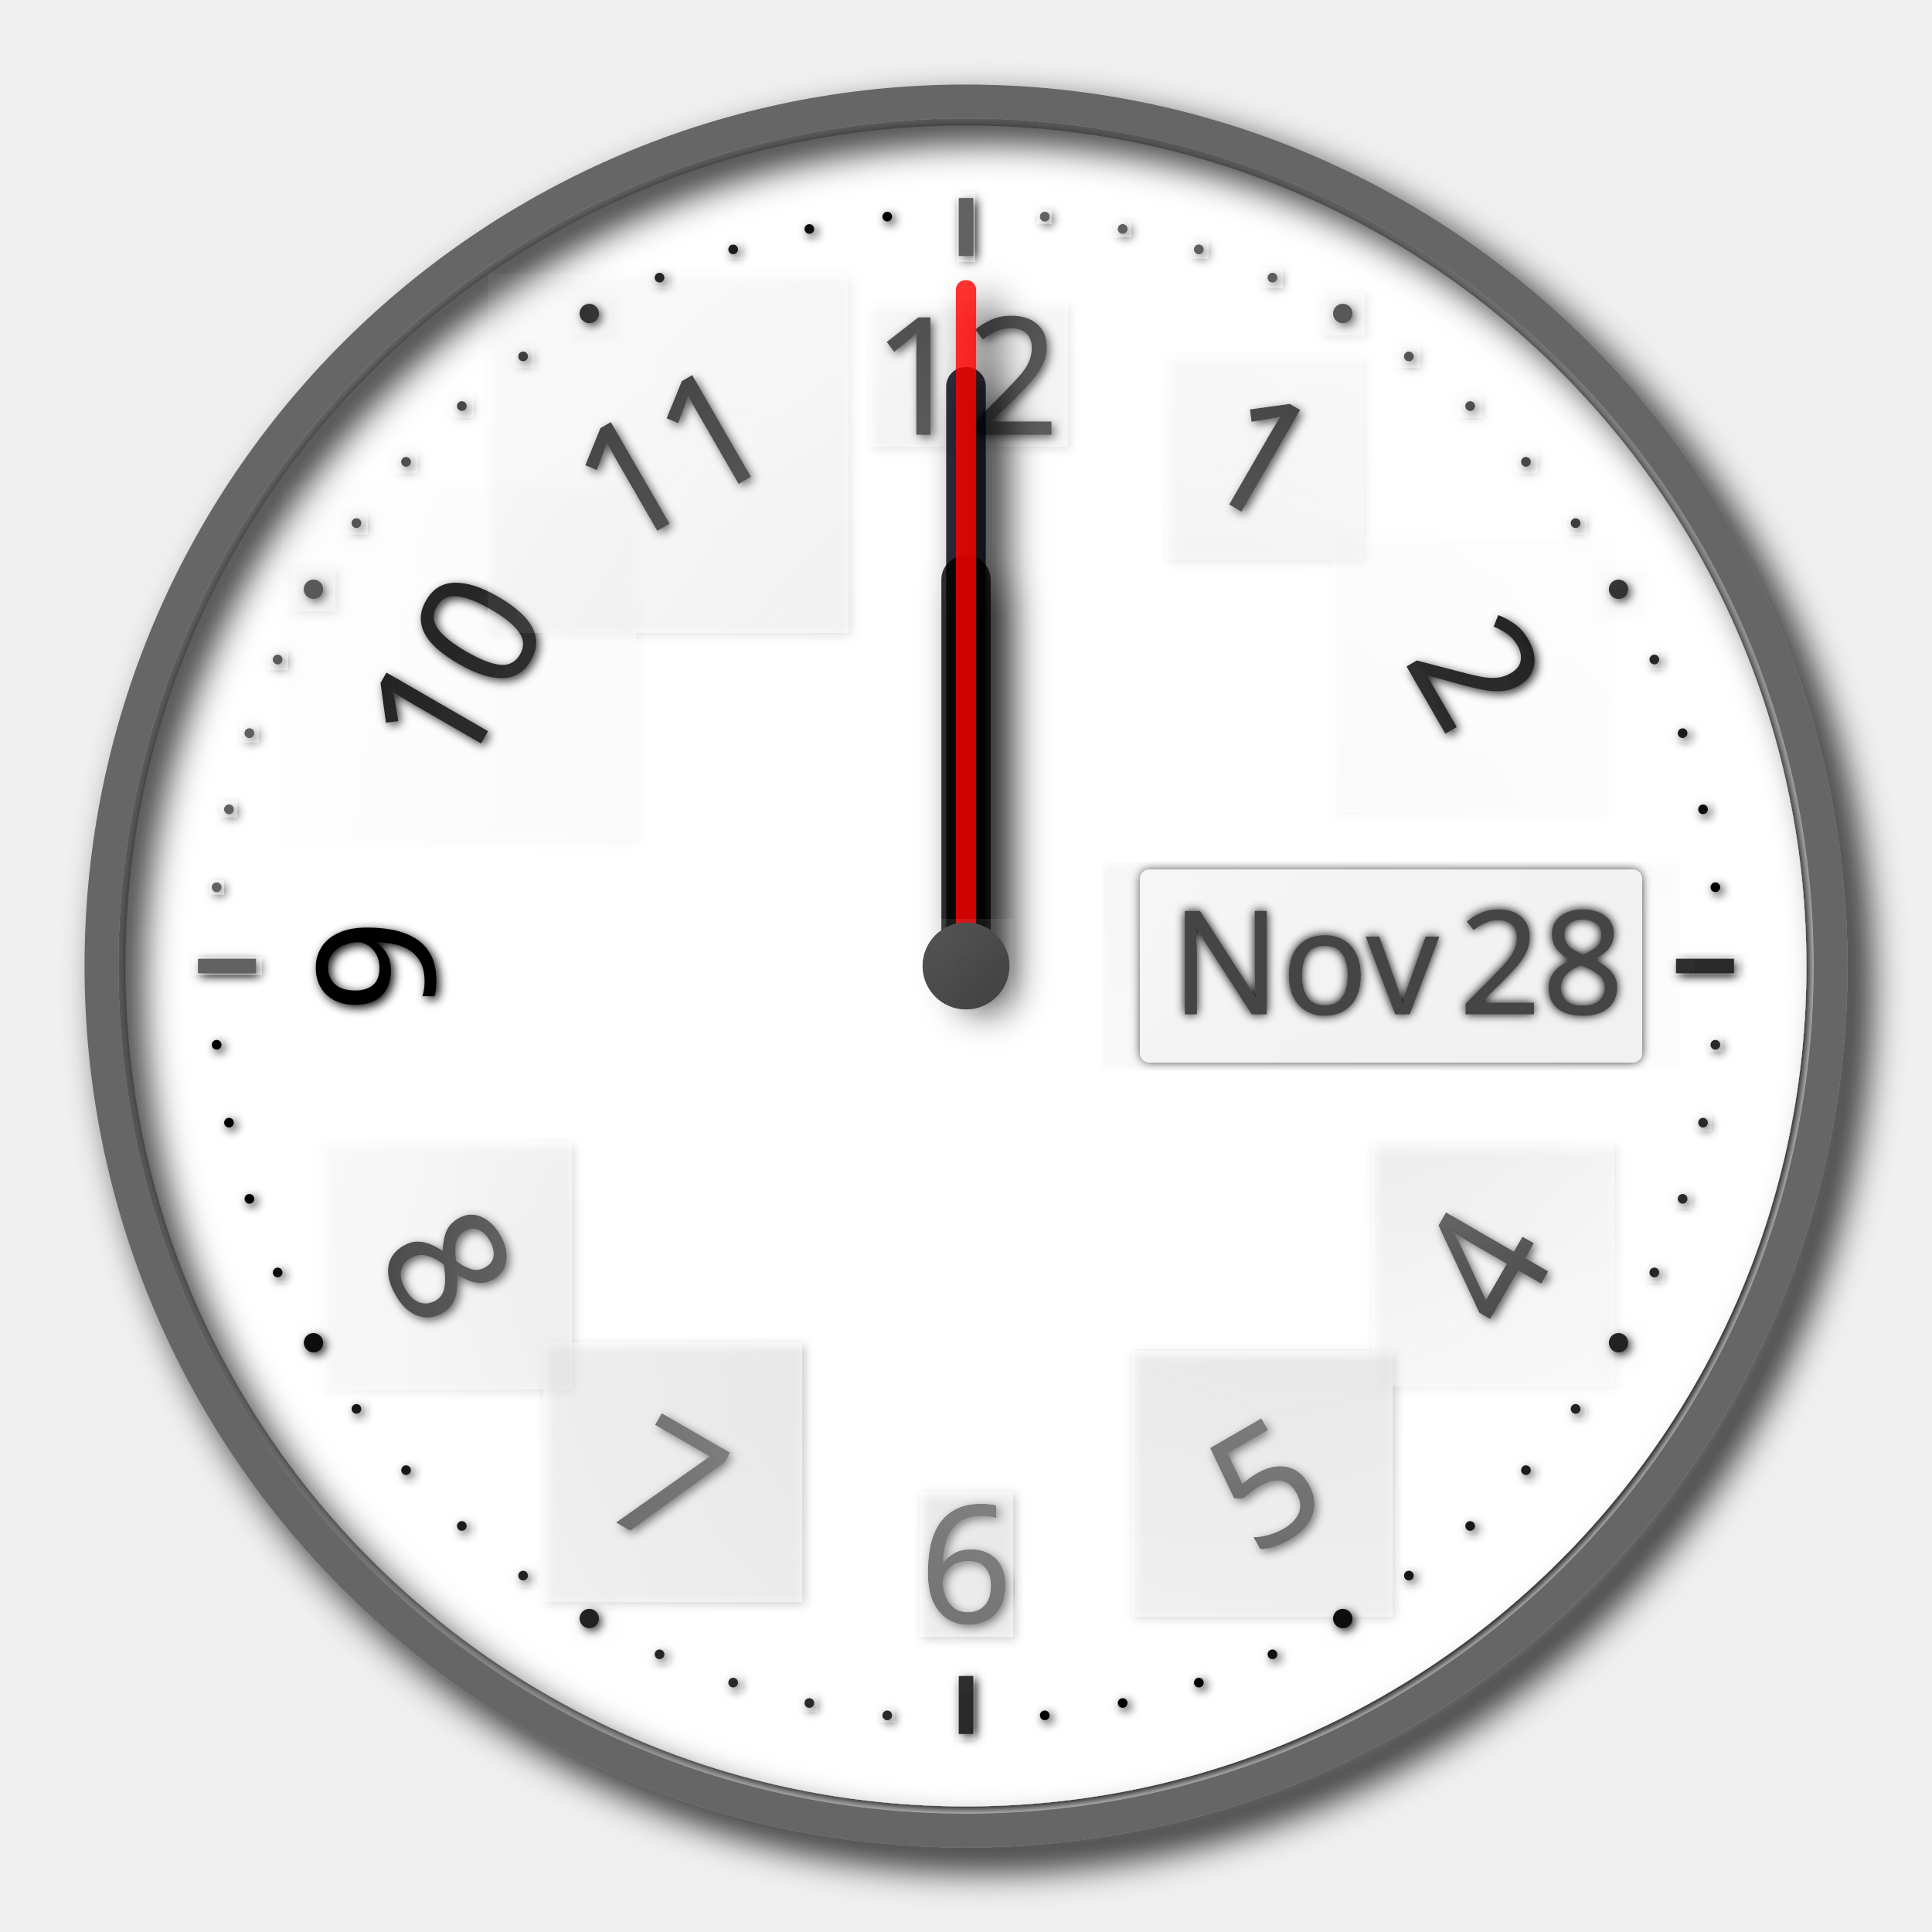
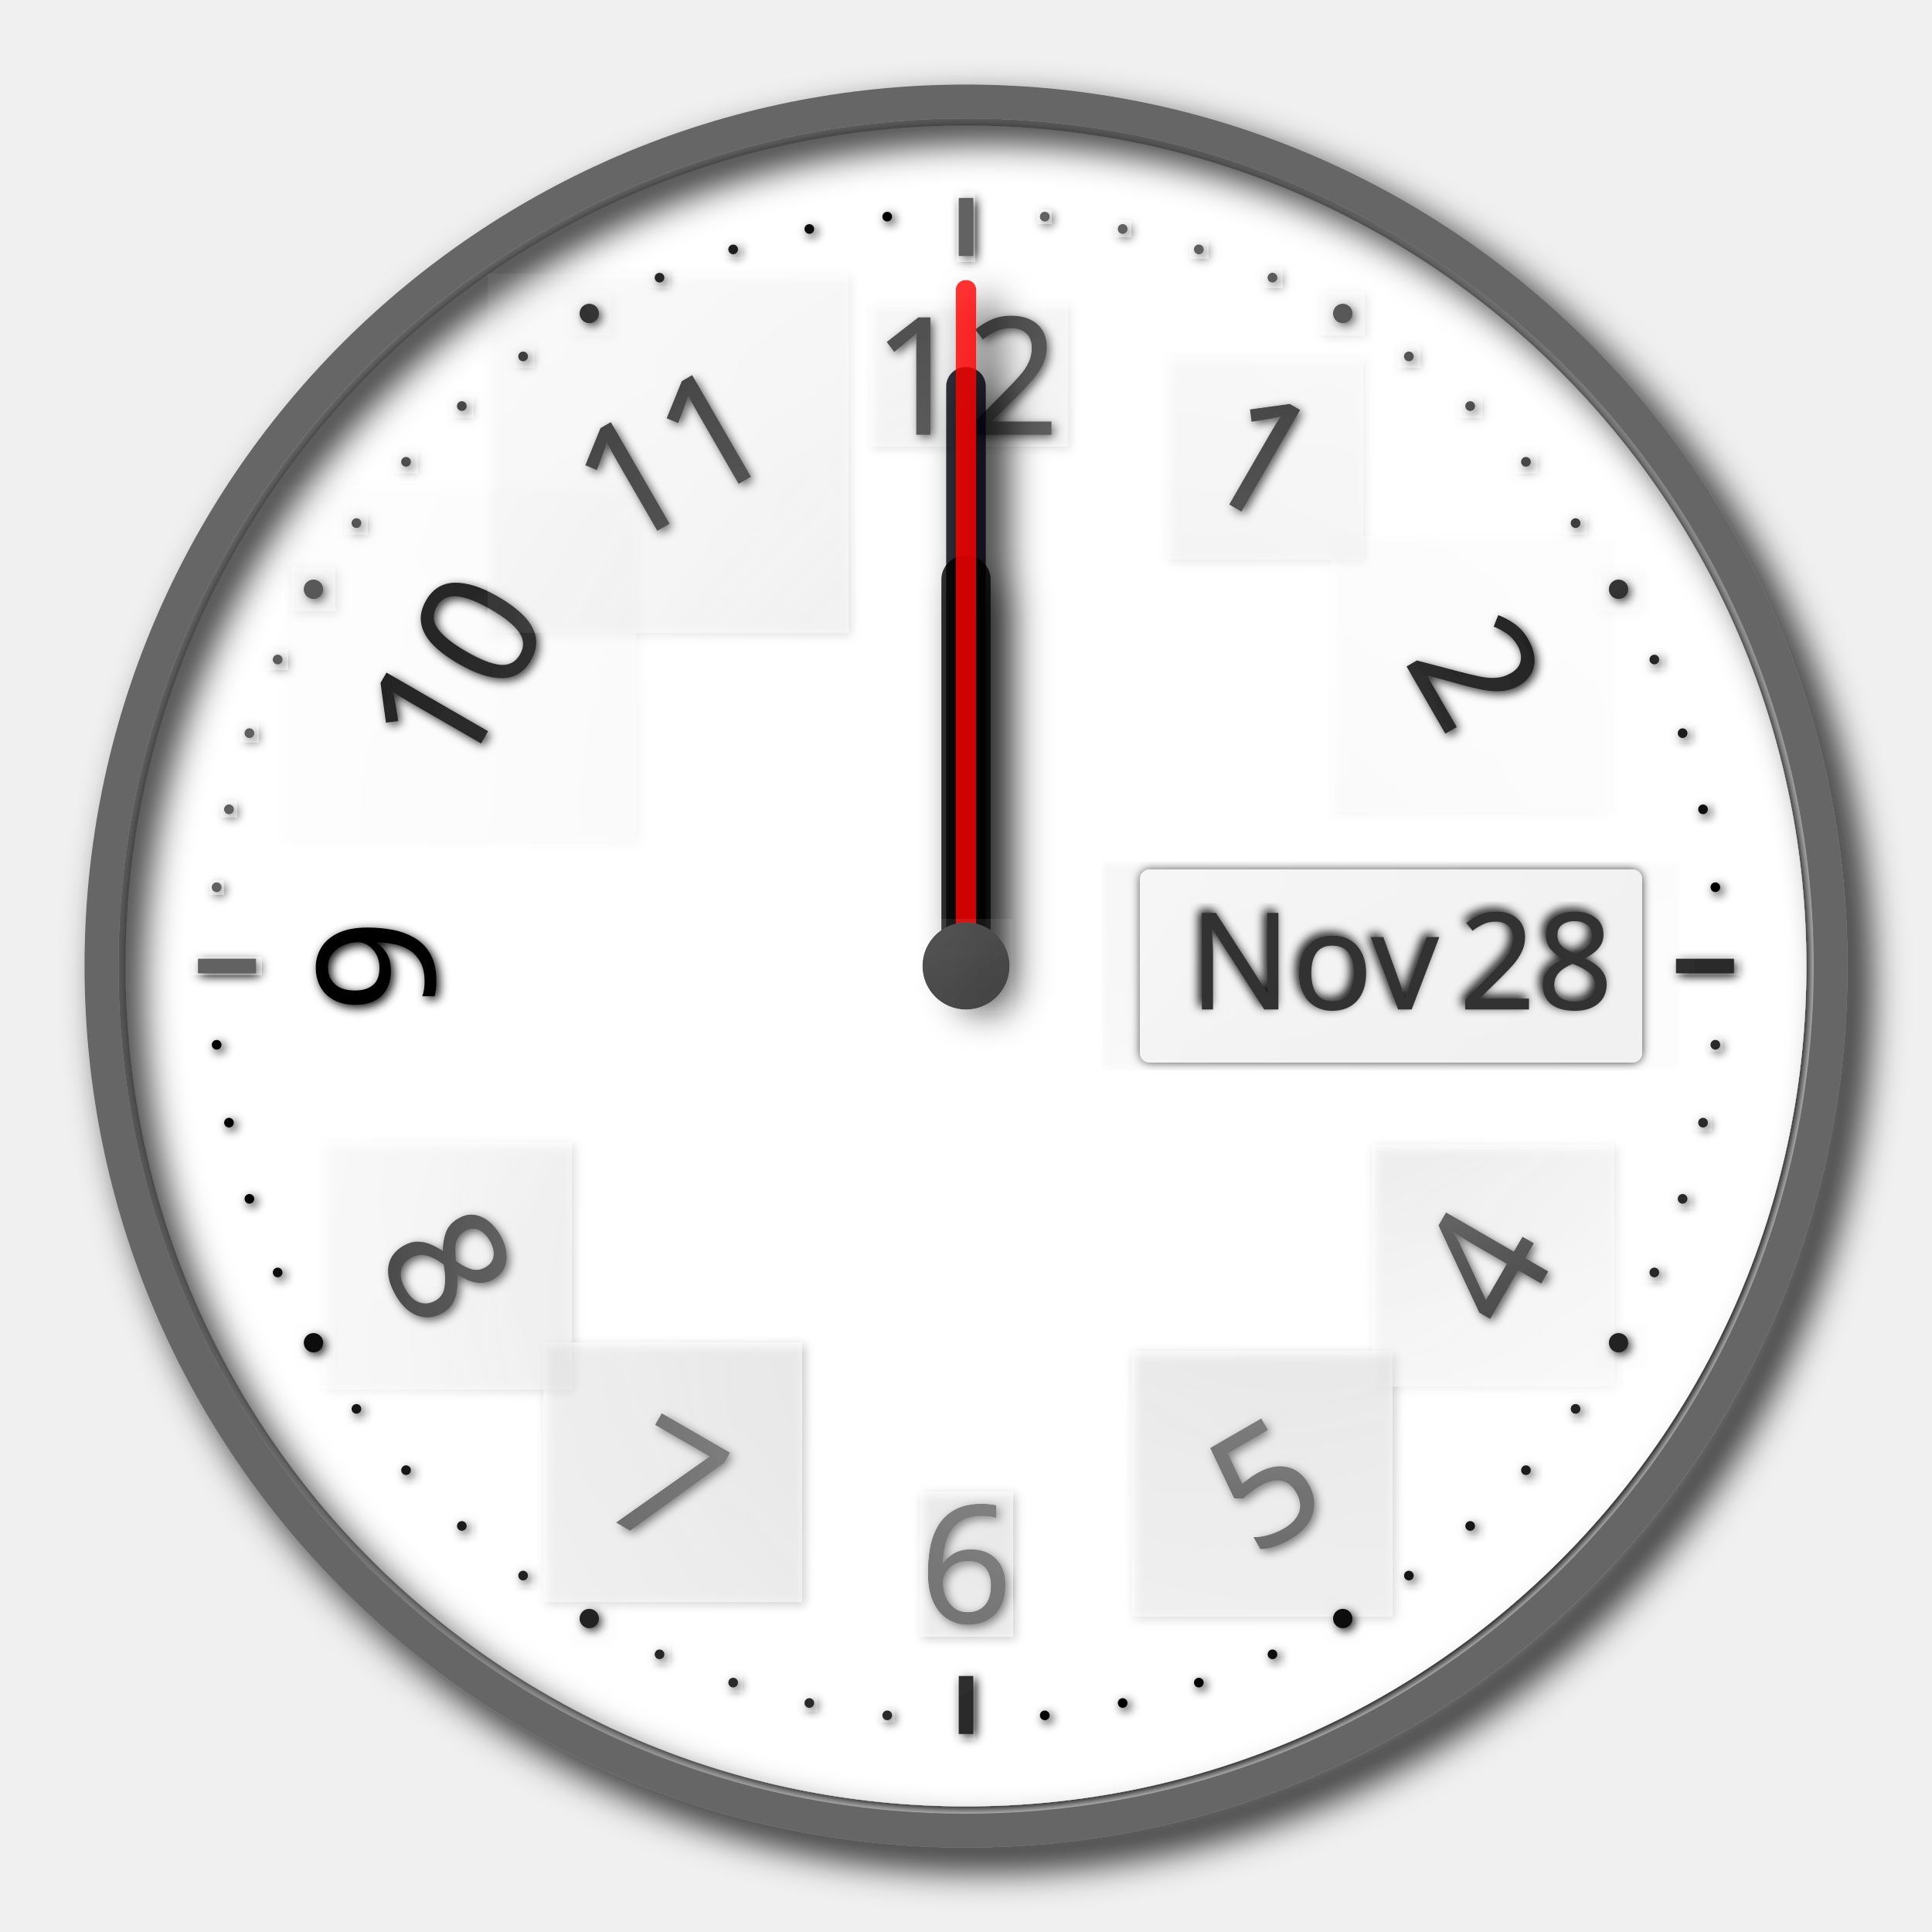
<svg xmlns="http://www.w3.org/2000/svg" viewBox="0 0 200 200" id="clock" style="position: relative;max-height: 100%;max-width: 100%;left: 0%;top: 0%;">
  <defs>
    <filter id="shadow">
      <feDropShadow dx="2" dy="2" stdDeviation="2" />
    </filter>
    <filter id="raise">
      <feDropShadow dx="0.3" dy="0.3" stdDeviation="0.5" />
    </filter>
    <filter id="raise2">
      <feDropShadow dx="0" dy="0" stdDeviation="0.5" />
    </filter>
    <filter id="raise3">
      <feDropShadow dx="-0.3" dy="-0.3" stdDeviation="0.5" />
    </filter>
    <filter id="light">
      <feGaussianBlur stdDeviation="4" result="blur4" />
      <feSpecularLighting result="spec4" in="blur4" specularExponent="20" lighting-color="#444">
        <fePointLight x="25" y="25" z="120">
        </fePointLight>
      </feSpecularLighting>
      <feComposite in="SourceGraphic" in2="spec4" operator="arithmetic" k1="0" k2="1" k3="1" k4="0" />
    </filter>
  </defs>
  <g>
    <circle filter="url(#raise)" cx="100" cy="100" r="87" fill="white" />
  </g>
  <circle filter="url(#shadow)" cx="100" cy="100" r="89.5" fill="#0000" stroke="#666" stroke-width="3.5" />
  <g filter="url(#raise)" font-size="17" font-family="'Gill Sans MT', 'Gill Sans', 'Century Gothic', sans-serif" font-weight="" fill="black" style="text-anchor: middle;" transform="translate(100,100)">
    <g filter="url(#light)" transform="rotate(30)">
      <text y="-55">1</text>
    </g>
    <g filter="url(#light)" transform="rotate(60)">
      <text y="-55">2</text>
    </g>
    <g filter="url(#light)" transform="rotate(300)">
      <text y="68">4</text>
    </g>
    <g filter="url(#light)" transform="rotate(330)">
      <text y="68">5</text>
    </g>
    <text filter="url(#light)" y="68">6</text>
    <g filter="url(#light)" transform="rotate(30)">
      <text y="68">7</text>
    </g>
    <g filter="url(#light)" transform="rotate(60)">
      <text y="68">8</text>
    </g>
    <g filter="url(#light)" transform="rotate(270)">
      <text y="-55">9</text>
    </g>
    <g filter="url(#light)" transform="rotate(300)">
      <text y="-55">10</text>
    </g>
    <g filter="url(#light)" transform="rotate(330)">
      <text y="-55">11</text>
    </g>
    <text filter="url(#light)" y="-55">12</text>
  </g>
  <g filter="url(#raise2)">
    <rect filter="url(#light)" width="50" height="18" x="119" y="91" fill="#EEE" stroke="#EEE" stroke-width="2" stroke-linejoin="round" />
-     <text filter="url(#raise2)" id="monthBox" x="149" y="105" text-anchor="end" fill="#444" font-size="15" font-family="'Gill Sans MT Light', 'Gill Sans', 'Century Gothic', sans-serif">
+     <text filter="url(#raise3)" id="monthBox" x="149" y="104.5" text-anchor="end" fill="#333" font-size="14" font-family="'Gill Sans MT Light', 'Gill Sans', 'Century Gothic', sans-serif">
      Nov</text>
-     <text filter="url(#raise2)" id="dateBox" x="151" y="105" fill="#444" font-size="15" font-family="'Gill Sans MT Light', 'Gill Sans', 'Century Gothic', sans-serif">
+     <text filter="url(#raise3)" id="dateBox" x="151" y="104.5" fill="#333" font-size="14" font-family="'Gill Sans MT Light', 'Gill Sans', 'Century Gothic', sans-serif">
      28</text>
  </g>
  <g filter="url(#raise)">
    <g>
      <rect filter="url(#light)" x="99.25" y="20.5" width="1.5" height="6" />
      <rect filter="url(#light)" x="173.5" y="99.25" height="1.5" width="6" />
      <rect filter="url(#light)" x="99.25" y="173.5" width="1.5" height="6" />
      <rect filter="url(#light)" x="20.5" y="99.25" height="1.5" width="6" />
    </g>
    <g transform="rotate(30,100,100)">
      <circle filter="url(#light)" cx="100" cy="22" r="1" />
      <circle filter="url(#light)" cx="178" cy="100" r="1" />
      <circle filter="url(#light)" cx="100" cy="178" r="1" />
      <circle filter="url(#light)" cx="22" cy="100" r="1" />
    </g>
    <g transform="rotate(60,100,100)">
      <circle filter="url(#light)" cx="100" cy="22" r="1" />
      <circle filter="url(#light)" cx="178" cy="100" r="1" />
      <circle filter="url(#light)" cx="100" cy="178" r="1" />
      <circle filter="url(#light)" cx="22" cy="100" r="1" />
    </g>
    <g transform="rotate(6,100,100)">
      <g>
        <circle filter="url(#light)" cx="100" cy="22" r="0.5" />
        <circle filter="url(#light)" cx="178" cy="100" r="0.5" />
        <circle filter="url(#light)" cx="100" cy="178" r="0.5" />
        <circle filter="url(#light)" cx="22" cy="100" r="0.5" />
      </g>
      <g transform="rotate(30,100,100)">
        <circle filter="url(#light)" cx="100" cy="22" r="0.5" />
        <circle filter="url(#light)" cx="178" cy="100" r="0.5" />
        <circle filter="url(#light)" cx="100" cy="178" r="0.5" />
        <circle filter="url(#light)" cx="22" cy="100" r="0.5" />
      </g>
      <g transform="rotate(60,100,100)">
        <circle filter="url(#light)" cx="100" cy="22" r="0.5" />
        <circle filter="url(#light)" cx="178" cy="100" r="0.5" />
        <circle filter="url(#light)" cx="100" cy="178" r="0.5" />
        <circle filter="url(#light)" cx="22" cy="100" r="0.5" />
      </g>
    </g>
    <g transform="rotate(12,100,100)">
      <g>
        <circle filter="url(#light)" cx="100" cy="22" r="0.5" />
        <circle filter="url(#light)" cx="178" cy="100" r="0.5" />
        <circle filter="url(#light)" cx="100" cy="178" r="0.5" />
        <circle filter="url(#light)" cx="22" cy="100" r="0.5" />
      </g>
      <g transform="rotate(30,100,100)">
        <circle filter="url(#light)" cx="100" cy="22" r="0.5" />
        <circle filter="url(#light)" cx="178" cy="100" r="0.5" />
        <circle filter="url(#light)" cx="100" cy="178" r="0.5" />
        <circle filter="url(#light)" cx="22" cy="100" r="0.5" />
      </g>
      <g transform="rotate(60,100,100)">
        <circle filter="url(#light)" cx="100" cy="22" r="0.5" />
        <circle filter="url(#light)" cx="178" cy="100" r="0.5" />
        <circle filter="url(#light)" cx="100" cy="178" r="0.5" />
        <circle filter="url(#light)" cx="22" cy="100" r="0.5" />
      </g>
    </g>
    <g transform="rotate(18,100,100)">
      <g>
        <circle filter="url(#light)" cx="100" cy="22" r="0.5" />
        <circle filter="url(#light)" cx="178" cy="100" r="0.5" />
        <circle filter="url(#light)" cx="100" cy="178" r="0.5" />
        <circle filter="url(#light)" cx="22" cy="100" r="0.5" />
      </g>
      <g transform="rotate(30,100,100)">
        <circle filter="url(#light)" cx="100" cy="22" r="0.5" />
        <circle filter="url(#light)" cx="178" cy="100" r="0.5" />
        <circle filter="url(#light)" cx="100" cy="178" r="0.5" />
        <circle filter="url(#light)" cx="22" cy="100" r="0.5" />
      </g>
      <g transform="rotate(60,100,100)">
        <circle filter="url(#light)" cx="100" cy="22" r="0.5" />
        <circle filter="url(#light)" cx="178" cy="100" r="0.5" />
        <circle filter="url(#light)" cx="100" cy="178" r="0.5" />
        <circle filter="url(#light)" cx="22" cy="100" r="0.5" />
      </g>
    </g>
    <g transform="rotate(24,100,100)">
      <g>
        <circle filter="url(#light)" cx="100" cy="22" r="0.5" />
        <circle filter="url(#light)" cx="178" cy="100" r="0.5" />
        <circle filter="url(#light)" cx="100" cy="178" r="0.5" />
        <circle filter="url(#light)" cx="22" cy="100" r="0.5" />
      </g>
      <g transform="rotate(30,100,100)">
        <circle filter="url(#light)" cx="100" cy="22" r="0.5" />
        <circle filter="url(#light)" cx="178" cy="100" r="0.5" />
        <circle filter="url(#light)" cx="100" cy="178" r="0.5" />
        <circle filter="url(#light)" cx="22" cy="100" r="0.5" />
      </g>
      <g transform="rotate(60,100,100)">
        <circle filter="url(#light)" cx="100" cy="22" r="0.5" />
        <circle filter="url(#light)" cx="178" cy="100" r="0.5" />
        <circle filter="url(#light)" cx="100" cy="178" r="0.5" />
        <circle filter="url(#light)" cx="22" cy="100" r="0.5" />
      </g>
    </g>
  </g>
  <g filter="url(#shadow)">
    <rect x="0" y="0" width="200" height="200" fill="none" stroke="none" />
    <g transform="translate(100,100)">
      <g id="hours">
        <rect x="-0.05" y="-40" width="0.1" height="40" stroke="black" fill="none" stroke-linejoin="round" stroke-width="5" stroke-opacity="0.8">
          <animateTransform attributeName="transform" type="rotate" dur="43200s" values="0;360" repeatCount="indefinite" />
        </rect>
      </g>
      <g id="minutes">
        <rect x="-0.05" y="-60" width="0.1" height="60" stroke="#070708" fill="none" stroke-linejoin="round" stroke-width="4" stroke-opacity="0.8">
          <animateTransform attributeName="transform" type="rotate" dur="3600s" values="0;360" repeatCount="indefinite" />
        </rect>
      </g>
      <g id="seconds">
        <rect x="-0.05" y="-70" width="0.1" height="70" stroke="red" fill="none" stroke-linejoin="round" stroke-width="2" stroke-opacity="0.8">
          <animateTransform attributeName="transform" type="rotate" dur="60s" values="0;360" repeatDur="indefinite" />
        </rect>
      </g>
    </g>
  </g>
  <circle filter="url(#light)" cx="100" cy="100" r="4" fill="black" stroke="black" />
</svg>
